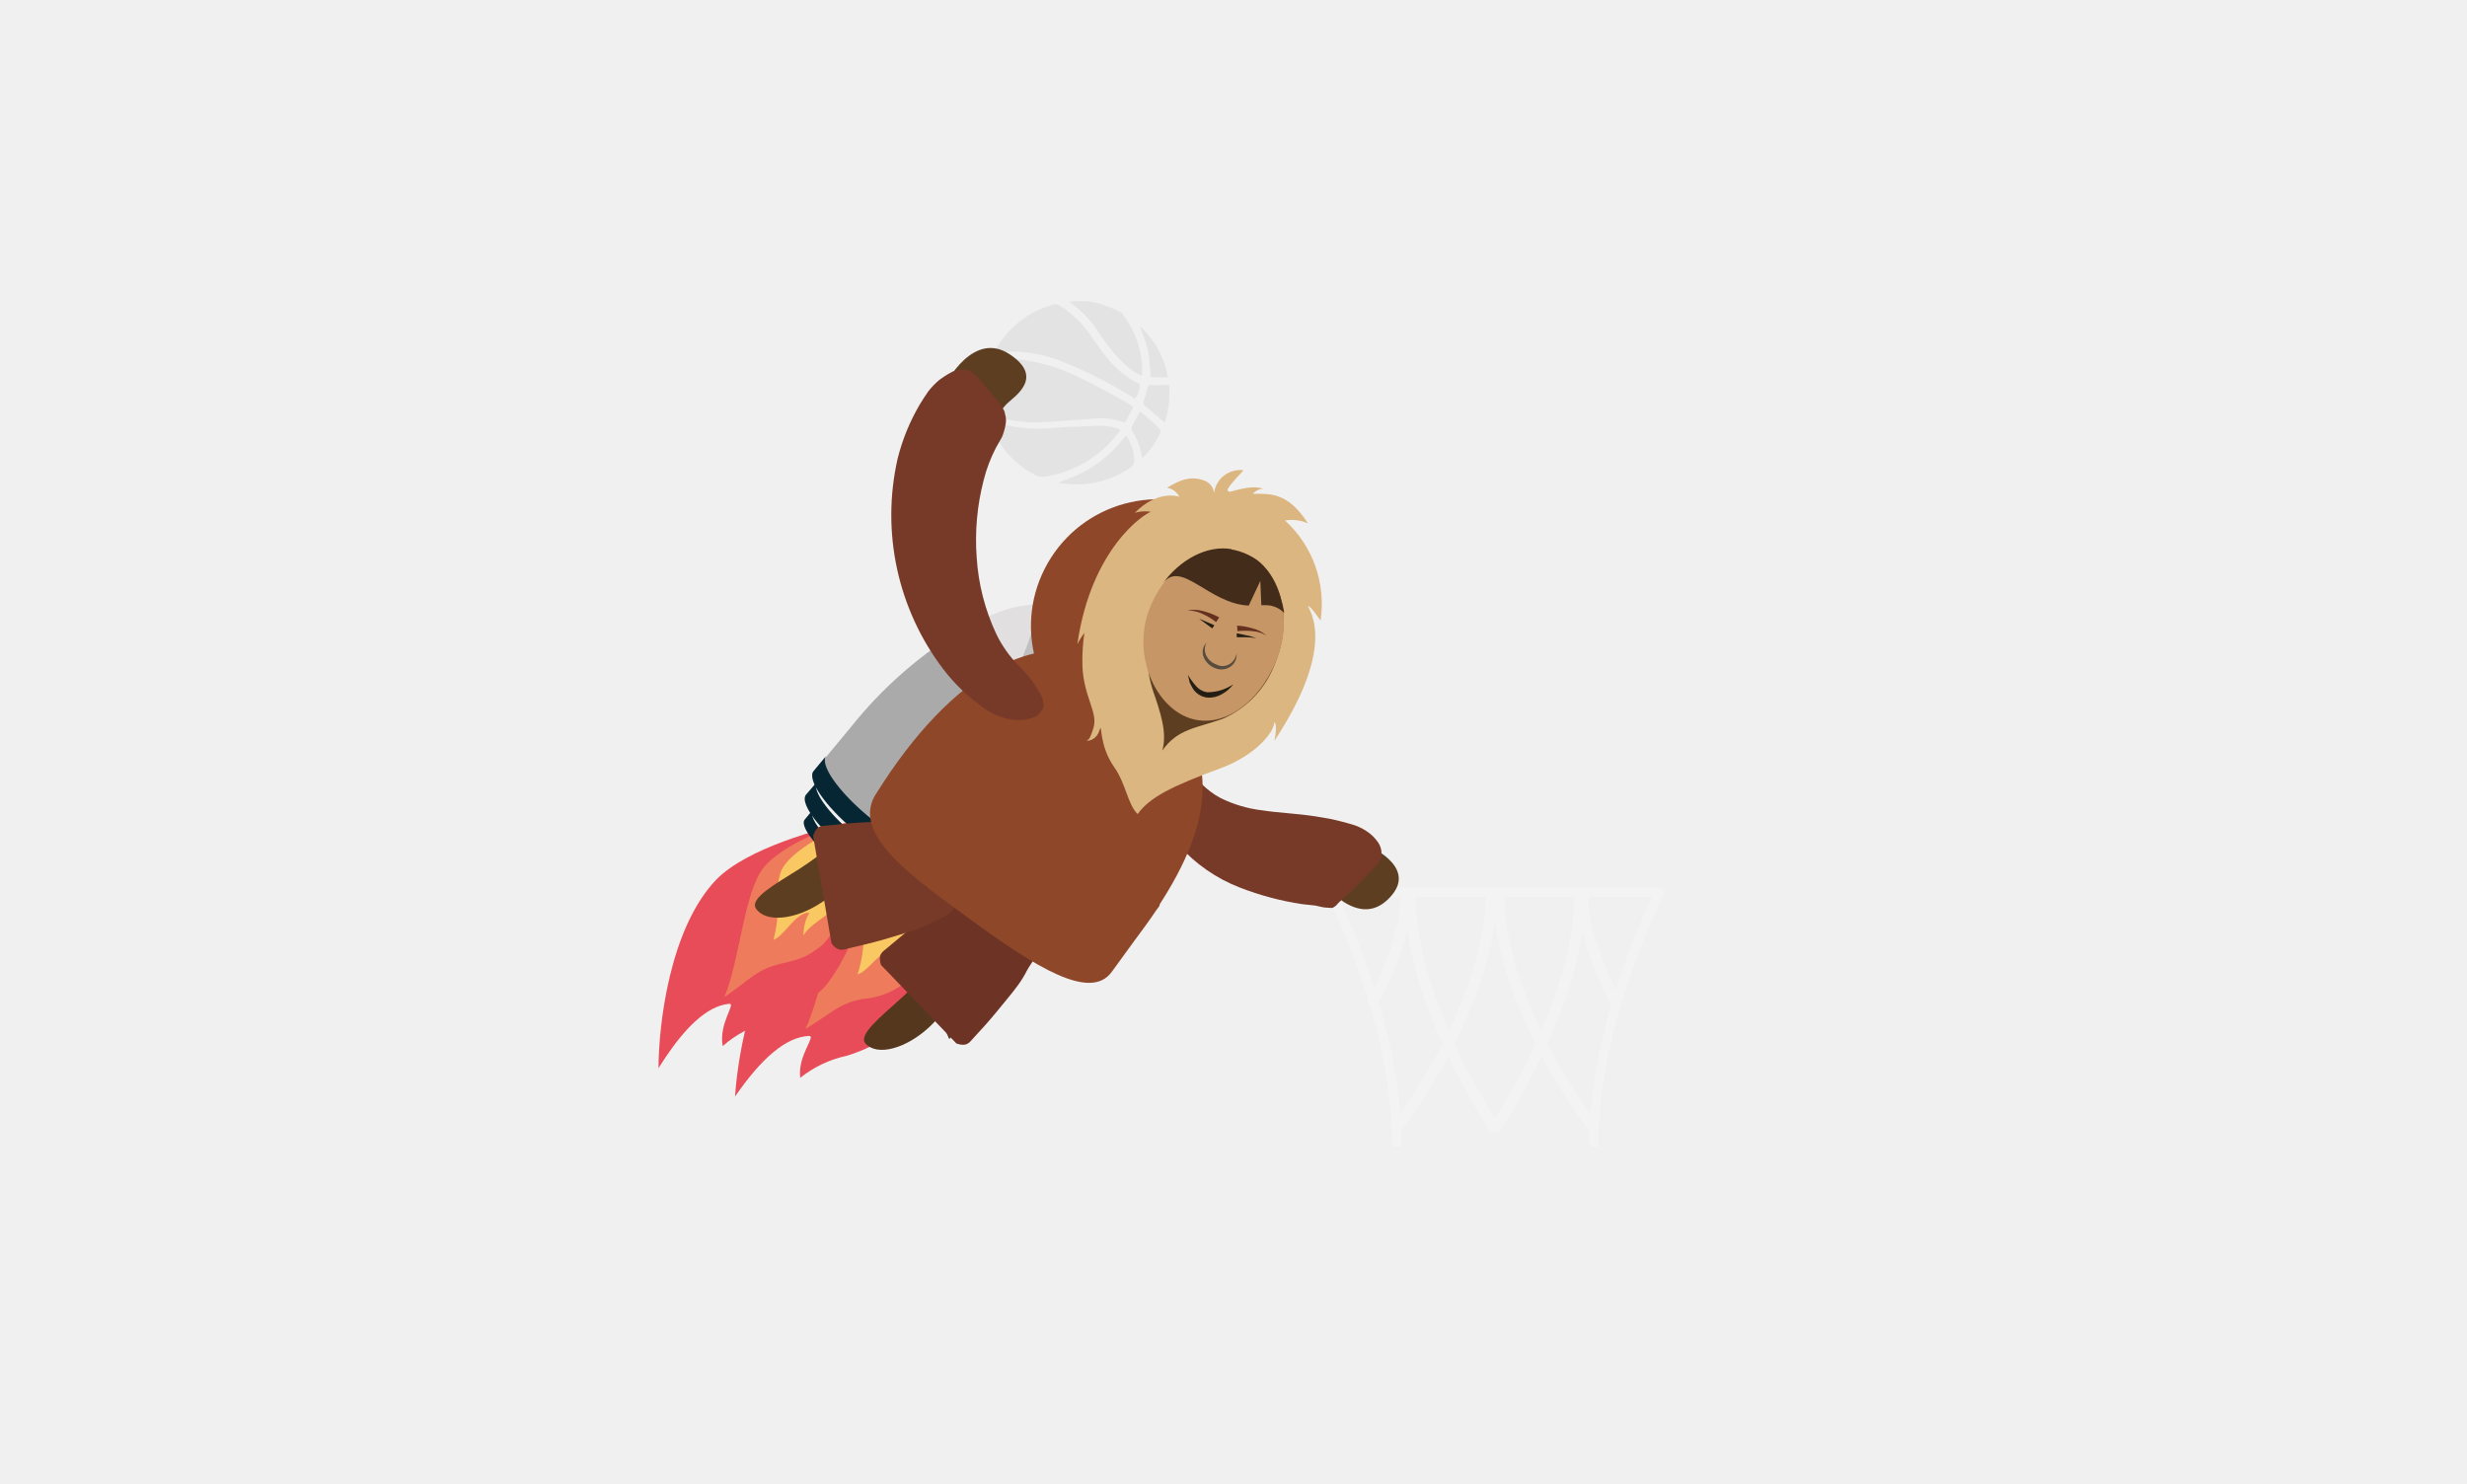
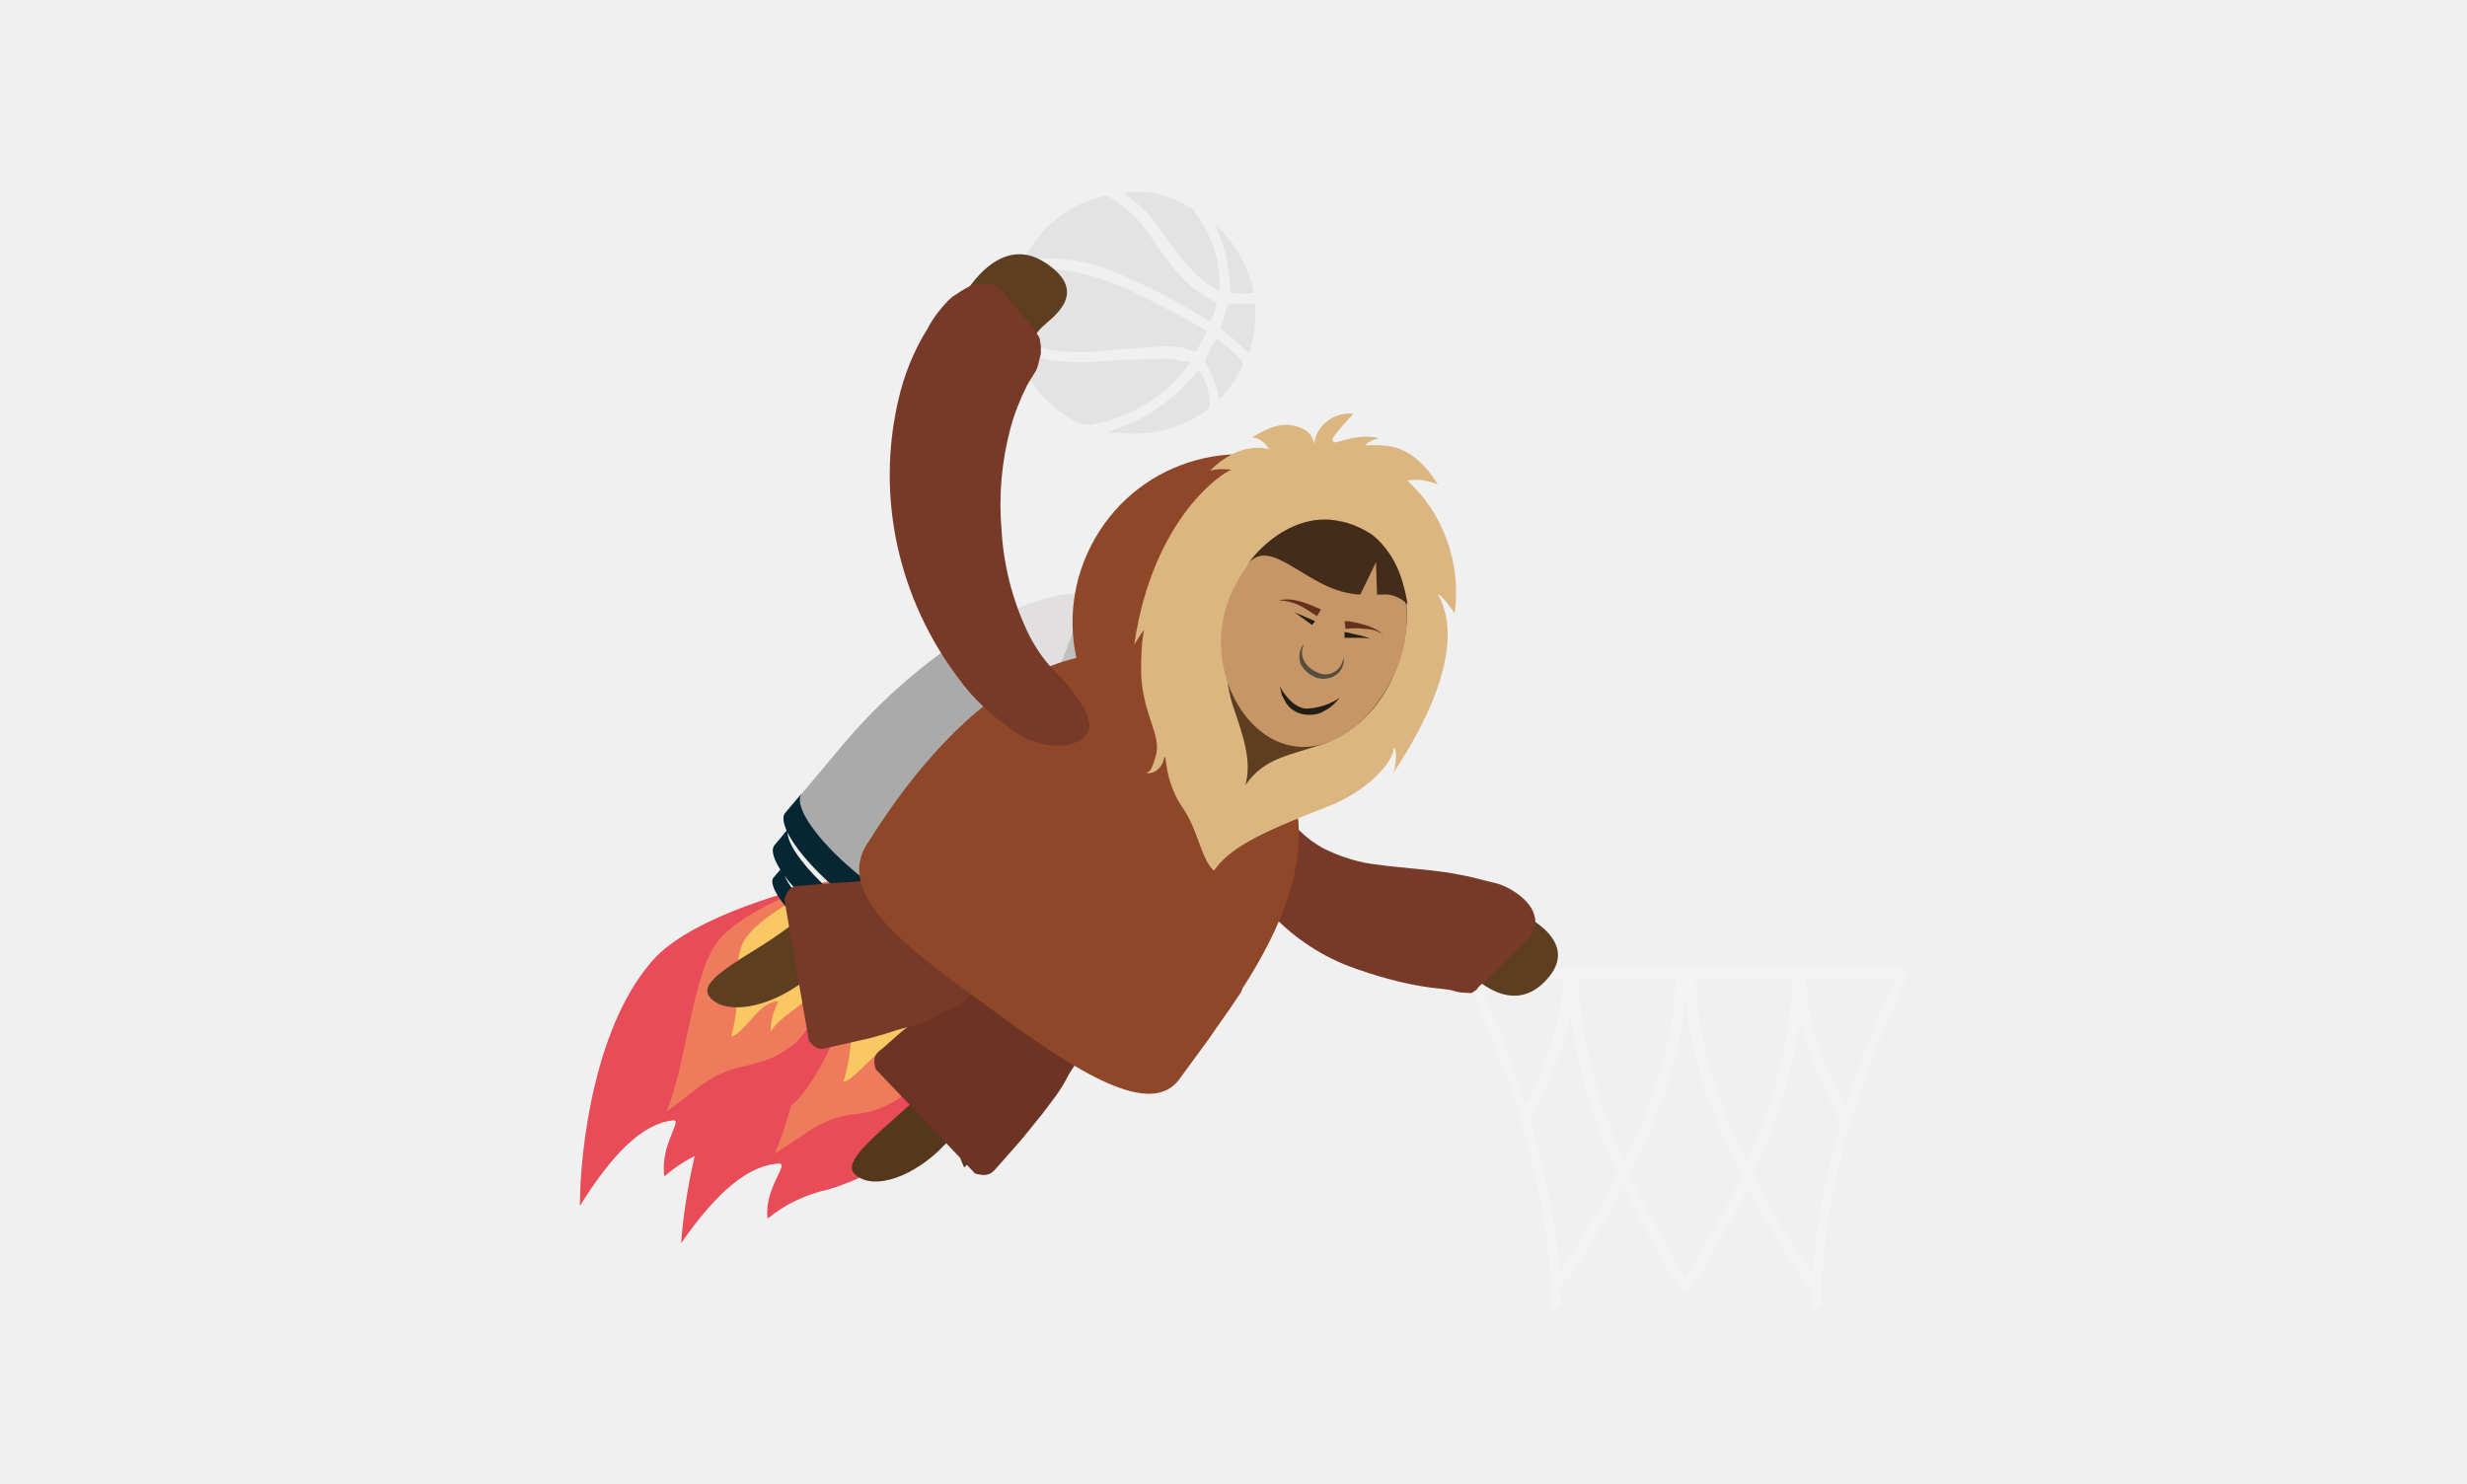
- <svg xmlns="http://www.w3.org/2000/svg" id="Layer_3" data-name="Layer 3" viewBox="0 0 251 151">
-   <defs>
-     <style>.cls-1{opacity:0.2;}.cls-12,.cls-2,.cls-3,.cls-4{fill:none;}.cls-2,.cls-3,.cls-4{stroke:#fff;stroke-linecap:round;stroke-linejoin:round;}.cls-3{stroke-width:0.95px;}.cls-4{stroke-width:1.11px;}.cls-5{fill:#b1b1b1;}.cls-6{fill:#e84c59;}.cls-7{fill:#ee7b5c;}.cls-8{fill:#f9c862;}.cls-9{fill:#062633;}.cls-10{fill:#abaaaa;}.cls-11{fill:#e1dfe0;}.cls-13{fill:#041d26;}.cls-14{fill:#6e6e6e;}.cls-15{fill:silver;}.cls-16{fill:#5e3e21;}.cls-17{fill:#783a28;}.cls-18{fill:#54371d;}.cls-19{fill:#6d3325;}.cls-20{fill:#8f4729;}.cls-21{fill:#dcb680;}.cls-22{fill:#c69666;}.cls-23{fill:#662f1e;}.cls-24{fill:#231d13;}.cls-25{fill:#574c3e;}.cls-26{fill:#442c1a;}</style>
-   </defs>
-   <g class="cls-1">
-     <path class="cls-2" d="M135.45,90.78h33.29" />
-     <path class="cls-3" d="M162.14,116.23c0-12,6.6-25.23,6.6-25.23" />
-     <path class="cls-4" d="M151.73,91c0,11.17-9.5,23.58-9.5,23.58" />
-     <path class="cls-4" d="M160.73,91c0,11.17-8.5,23.58-8.5,23.58" />
-     <path class="cls-4" d="M143.08,91c0,3.64-1.68,7.89-3.37,10.85" />
-     <path class="cls-4" d="M152.49,91c0,11.17,9.49,23.58,9.49,23.58" />
-     <path class="cls-4" d="M143.48,91c0,11.17,8.5,23.58,8.5,23.58" />
-     <path class="cls-4" d="M161,91c0,3.68,1.71,7.68,3.42,11" />
-     <path class="cls-3" d="M142.13,116.23c0-12-6.59-25.23-6.59-25.23" />
+ <svg xmlns="http://www.w3.org/2000/svg" version="1.1" id="Layer_3" x="0px" y="0px" viewBox="0 0 251 151" style="enable-background:new 0 0 251 151;" xml:space="preserve">
+   <style type="text/css">
+ 	.st0{opacity:0.2;}
+ 	.st1{fill:none;stroke:#FFFFFF;stroke-linecap:round;stroke-linejoin:round;}
+ 	.st2{fill:none;stroke:#FFFFFF;stroke-width:0.95;stroke-linecap:round;stroke-linejoin:round;}
+ 	.st3{fill:none;stroke:#FFFFFF;stroke-width:1.11;stroke-linecap:round;stroke-linejoin:round;}
+ 	.st4{fill:#B1B1B1;}
+ 	.st5{fill:#E84C59;}
+ 	.st6{fill:#EE7B5C;}
+ 	.st7{fill:#F9C862;}
+ 	.st8{fill:#062633;}
+ 	.st9{fill:#ABAAAA;}
+ 	.st10{fill:#E1DFE0;}
+ 	.st11{fill:none;}
+ 	.st12{fill:#041D26;}
+ 	.st13{fill:#6E6E6E;}
+ 	.st14{fill:#C0C0C0;}
+ 	.st15{fill:#5E3E21;}
+ 	.st16{fill:#783A28;}
+ 	.st17{fill:#54371D;}
+ 	.st18{fill:#6D3325;}
+ 	.st19{fill:#8F4729;}
+ 	.st20{fill:#DCB680;}
+ 	.st21{fill:#C69666;}
+ 	.st22{fill:#662F1E;}
+ 	.st23{fill:#231D13;}
+ 	.st24{fill:#574C3E;}
+ 	.st25{fill:#442C1A;}
+ </style>
+   <g class="st0">
+     <path class="st1" d="M149.5,99.1h44" />
+     <path class="st2" d="M184.8,132.7c0-15.9,8.7-33.3,8.7-33.3" />
+     <path class="st3" d="M171,99.4c0,14.8-12.6,31.2-12.6,31.2" />
+     <path class="st3" d="M182.9,99.4c0,14.8-11.2,31.2-11.2,31.2" />
+     <path class="st3" d="M159.6,99.4c0,4.8-2.2,10.4-4.5,14.3" />
+     <path class="st3" d="M172,99.4c0,14.8,12.5,31.2,12.5,31.2" />
+     <path class="st3" d="M160.1,99.4c0,14.8,11.2,31.2,11.2,31.2" />
+     <path class="st3" d="M183.2,99.4c0,4.9,2.3,10.1,4.5,14.5" />
+     <path class="st2" d="M158.3,132.7c0-15.9-8.7-33.3-8.7-33.3" />
  </g>
-   <g class="cls-1">
-     <path class="cls-5" d="M100.78,36.85a7.33,7.33,0,0,1,3.57-.19,19.08,19.08,0,0,1,5.41,1.72c1.75.86,3.48,1.75,5.16,2.76l.39.25L114.48,43l-1.09-.31a6.48,6.48,0,0,0-2.06-.09c-1.65.11-3.29.22-4.93.35a13.88,13.88,0,0,1-3.47-.19c-.69-.12-1.36-.28-2-.41-.31,0-.41-.23-.46-.52a9,9,0,0,1-.05-3.43S100.64,37.33,100.78,36.85Z" />
-     <path class="cls-5" d="M114.13,31.83a11,11,0,0,1,1.49,2.65,9.32,9.32,0,0,1,.58,3.58.68.68,0,0,1,0,.17,2.53,2.53,0,0,1-.33-.12,7,7,0,0,1-1.89-1.48,18.21,18.21,0,0,1-2.27-2.91,10.34,10.34,0,0,0-2.48-2.67l-.43-.36a9.09,9.09,0,0,1,2.16,0A10.77,10.77,0,0,1,114.13,31.83Z" />
-     <path class="cls-5" d="M107.65,49.13c.16-.07.32-.15.48-.21A12.89,12.89,0,0,0,114,45l.52-.63s.08,0,.09,0a4.57,4.57,0,0,1,.8,2.53.72.72,0,0,1-.33.63,9.5,9.5,0,0,1-6.24,1.73l-.73-.06Z" />
-     <path class="cls-5" d="M118.51,43c-.13-.1-.27-.2-.39-.31-.53-.45-1-.91-1.57-1.35a.44.44,0,0,1-.18-.56c.15-.43.27-.87.39-1.31a.36.36,0,0,1,.42-.3c.47,0,.94,0,1.4,0s.4,0,.4.38c0,.63,0,1.26-.1,1.89A13,13,0,0,1,118.51,43Z" />
-     <path class="cls-5" d="M116,39.11a3.24,3.24,0,0,1-.51,1.46L114,39.68a44.5,44.5,0,0,0-5.63-2.77,14.09,14.09,0,0,0-6-1.14l-.58,0-.61.08c.13-.25.22-.43.32-.6A9.48,9.48,0,0,1,107.14,31a.76.76,0,0,1,.66.09,10.42,10.42,0,0,1,3.14,3,26.77,26.77,0,0,0,1.62,2.22A9.61,9.61,0,0,0,116,39.11Z" />
-     <path class="cls-5" d="M114,43.76c-.34.42-.6.8-.92,1.13a11.61,11.61,0,0,1-6.69,3.6,1.66,1.66,0,0,1-1.11-.18,9.33,9.33,0,0,1-4.48-5.09,2.43,2.43,0,0,1-.09-.33l1,.2a14.9,14.9,0,0,0,5.06.48c.68-.06,1.36-.11,2-.14,1.16,0,2.32-.11,3.48-.11a6.85,6.85,0,0,1,1.34.24A2.44,2.44,0,0,1,114,43.76Z" />
-     <path class="cls-5" d="M116,41.85c.43.36.8.66,1.16,1s.58.56.87.84a.29.29,0,0,1,0,.4,9.34,9.34,0,0,1-1.67,2.42l-.11.06a.46.46,0,0,1-.07-.1,6.53,6.53,0,0,0-.94-2.52.63.63,0,0,1,0-.72C115.5,42.79,115.71,42.36,116,41.85Z" />
-     <path class="cls-5" d="M118.81,38.37a12.44,12.44,0,0,1-1.74,0,25.9,25.9,0,0,0-.27-2.71,23.15,23.15,0,0,0-.84-2.47A8.86,8.86,0,0,1,118.81,38.37Z" />
+   <g class="st0">
+     <path class="st4" d="M103.7,27.8c1.5-0.5,3.1-0.6,4.7-0.3c2.5,0.4,4.9,1.2,7.1,2.3c2.3,1.1,4.6,2.3,6.8,3.6l0.5,0.3l-1.1,2.1   l-1.4-0.4c-0.9-0.2-1.8-0.2-2.7-0.1c-2.2,0.1-4.3,0.3-6.5,0.5c-1.5,0.1-3.1,0-4.6-0.3c-0.9-0.2-1.8-0.4-2.6-0.5   c-0.4,0-0.5-0.3-0.6-0.7c-0.3-1.5-0.3-3-0.1-4.5C103.2,29.8,103.5,28.4,103.7,27.8z" />
+     <path class="st4" d="M121.3,21.2c0.8,1.1,1.5,2.2,2,3.5c0.6,1.5,0.8,3.1,0.8,4.7c0,0.1,0,0.2,0,0.2c-0.1,0-0.3-0.1-0.4-0.2   c-0.9-0.5-1.8-1.2-2.5-2c-1.1-1.2-2.1-2.5-3-3.8c-0.9-1.4-2-2.6-3.3-3.5l-0.6-0.5c0.9-0.1,1.9-0.1,2.9,0   C118.6,19.9,120,20.4,121.3,21.2z" />
+     <path class="st4" d="M112.8,44c0.2-0.1,0.4-0.2,0.6-0.3c3-1,5.7-2.8,7.8-5.2l0.7-0.8h0.1c0.7,1,1,2.1,1.1,3.3   c0,0.3-0.2,0.7-0.4,0.8c-2.4,1.7-5.3,2.5-8.2,2.3l-1-0.1H112.8z" />
+     <path class="st4" d="M127.1,35.9c-0.2-0.1-0.4-0.3-0.5-0.4c-0.7-0.6-1.3-1.2-2.1-1.8c-0.3-0.1-0.4-0.5-0.2-0.7   c0.2-0.6,0.4-1.1,0.5-1.7c0-0.3,0.3-0.4,0.5-0.4l0,0c0.6,0,1.2,0,1.9,0c0.6,0,0.5,0,0.5,0.5c0,0.8,0,1.7-0.1,2.5   C127.5,34.6,127.3,35.2,127.1,35.9z" />
+     <path class="st4" d="M123.8,30.8c-0.1,0.7-0.3,1.4-0.7,1.9l-2-1.2c-2.4-1.4-4.9-2.6-7.4-3.7c-2.5-1.1-5.2-1.6-7.9-1.5H105l-0.8,0.1   c0.2-0.3,0.3-0.6,0.4-0.8c1.7-2.8,4.3-4.8,7.5-5.6c0.3-0.1,0.6-0.1,0.9,0.1c1.6,1,3.1,2.4,4.1,4c0.7,1,1.4,2,2.1,2.9   C120.4,28.7,122,29.9,123.8,30.8z" />
+     <path class="st4" d="M121.1,36.9c-0.4,0.6-0.8,1.1-1.2,1.5c-2.3,2.5-5.4,4.2-8.8,4.8c-0.5,0.1-1,0-1.5-0.2   c-2.7-1.4-4.9-3.8-5.9-6.7c0-0.1-0.1-0.3-0.1-0.4l1.3,0.3c2.2,0.6,4.4,0.8,6.7,0.6c0.9-0.1,1.8-0.1,2.6-0.2c1.5,0,3.1-0.1,4.6-0.1   c0.6,0,1.2,0.2,1.8,0.3C120.8,36.7,121,36.8,121.1,36.9z" />
+     <path class="st4" d="M123.8,34.4c0.6,0.5,1.1,0.9,1.5,1.3c0.5,0.4,0.8,0.7,1.1,1.1c0.1,0.1,0.1,0.4,0,0.5c-0.6,1.2-1.3,2.3-2.2,3.2   l-0.1,0.1l-0.1-0.1c-0.2-1.2-0.6-2.3-1.2-3.3c-0.2-0.3-0.2-0.7,0-1C123.1,35.6,123.4,35.1,123.8,34.4z" />
+     <path class="st4" d="M127.5,29.8c-0.8,0.1-1.5,0.1-2.3,0c-0.1-1.2-0.2-2.4-0.4-3.6c-0.3-1.1-0.7-2.2-1.1-3.3   C125.7,24.7,127.1,27.2,127.5,29.8z" />
  </g>
-   <path class="cls-6" d="M96.34,87.5c-3.9.62-11.29,2.22-14.55,5.25-5.06,4.68-6.74,14.53-7,18.82,2.7-3.92,5.21-6.07,7.53-6.16.74,0-1.19,2-.9,4.26a11.41,11.41,0,0,1,4.73-2.24c1.83-.54,5-2,6.46-3.78,4.74-5.83,4.9-13.28,5.07-14.9Z" />
-   <path class="cls-7" d="M96.34,87.5c-1.72.12-7.54,1.87-9.68,4.26s-3,9.31-4.71,12.94c2.61-1.56,3.35-2.61,5.87-3.06a7.94,7.94,0,0,0,4.05-1.48c1.22-.81,3.17-4.14,4.47-7.33a17.39,17.39,0,0,0,1.39-4.08Z" />
-   <path class="cls-8" d="M96.34,87.5c-2,.49-7.13,2.72-8,4.85s0,3.34-1.09,6.8c1.17-.34,2.39-2.67,3.8-2.55-.37.88-.78,1.28-.72,2.28.74-1.1,2.11-1.54,3.32-2.66,1.41-1.3,1.92-3.28,2.63-4.93a11.56,11.56,0,0,1,1.45-2.54Z" />
-   <path class="cls-9" d="M95.89,88.78c-2.49-2.3-4-4.74-3.32-5.44l-1.18,1.27c-.65.7.84,3.14,3.32,5.44s5,3.61,5.69,2.91l1.17-1.27C100.92,92.39,98.38,91.09,95.89,88.78Z" />
-   <path class="cls-9" d="M94.47,90.31c-1.87-1.73-3-3.57-2.5-4.1l-.89,1c-.49.52.63,2.36,2.51,4.1s3.78,2.72,4.27,2.19l.89-1C98.26,93,96.35,92.05,94.47,90.31Z" />
-   <path class="cls-10" d="M108.38,68.53A42.84,42.84,0,0,0,96.28,78l-4.15,4.49a28.46,28.46,0,0,0,4.17,5.88,30,30,0,0,0,6.11,3.75s1.83-1.81,4.28-4.46a42.06,42.06,0,0,0,8.4-12.83,18.68,18.68,0,0,1-3.68-2.69A18.32,18.32,0,0,1,108.38,68.53Z" />
-   <path class="cls-11" d="M116.32,66.82c-.59-.55-3.61-.43-7.94,1.71a18.32,18.32,0,0,0,3,3.58,18.68,18.68,0,0,0,3.68,2.69C116.83,70.42,116.88,67.34,116.32,66.82Z" />
-   <path class="cls-9" d="M97.49,87.06c-2.89-2.68-4.62-5.51-3.86-6.32l-1.37,1.47c-.75.82,1,3.65,3.86,6.32s5.84,4.19,6.6,3.38l1.36-1.48C103.33,91.25,100.38,89.74,97.49,87.06Z" />
-   <path class="cls-12" d="M101,91.9a10.32,10.32,0,0,1-1.7-.88l-.19.19A4.62,4.62,0,0,0,101,91.9Z" />
-   <path class="cls-12" d="M98.27,92.66a4.49,4.49,0,0,1-.42-.24l-.12.11A3,3,0,0,0,98.27,92.66Z" />
-   <path class="cls-10" d="M102.44,92.11v0h0Z" />
-   <path class="cls-13" d="M99.13,91.21l-1.28,1.21a4.49,4.49,0,0,0,.42.24.62.62,0,0,0,.51-.14l-.25.26c.9.42,1.59.52,1.89.2l.91-1-.31-.1A4.62,4.62,0,0,1,99.13,91.21Z" />
-   <path class="cls-13" d="M98.27,92.66a3,3,0,0,1-.54-.13l-1,.91c.55.22,1,.25,1.16,0l.64-.7.25-.26A.62.62,0,0,1,98.27,92.66Z" />
-   <path class="cls-14" d="M102.67,87.6c-.64.68-1.27,1.35-1.91,2,1.45.89,2.64,1.28,3.19,1,.74-.76,1.69-1.76,2.77-2.92a42,42,0,0,0,8.39-12.83,15.94,15.94,0,0,1-1.94-1.26A75.8,75.8,0,0,1,102.67,87.6Z" />
-   <path class="cls-15" d="M115.11,74.82c1.74-4.38,1.79-7.46,1.23-8a.79.79,0,0,0-.33-.17,26.49,26.49,0,0,1-2.84,6.89A15.94,15.94,0,0,0,115.11,74.82Z" />
-   <path class="cls-13" d="M100.76,89.59c-.48.49-1,1-1.44,1.43a10.32,10.32,0,0,0,1.7.88l.31.1a2,2,0,0,0,1.1.1h0a.59.59,0,0,0,.29-.16l1.37-1.48a.61.61,0,0,1-.16.12C103.4,90.87,102.21,90.48,100.76,89.59Z" />
-   <path class="cls-6" d="M87.13,83.49c-3.85.83-11.14,2.84-14.24,6C68.1,94.47,67,104.4,67,108.69c2.49-4,4.88-6.34,7.19-6.55.74-.07-1.09,2-.66,4.3A11.35,11.35,0,0,1,78.09,104c1.8-.65,4.87-2.23,6.25-4.13,4.42-6.08,4.17-13.53,4.26-15.15Z" />
-   <path class="cls-7" d="M87.13,83.49c-1.71.22-7.42,2.28-9.43,4.78s-2.43,9.46-4,13.19c2.53-1.71,3.21-2.8,5.69-3.38s2.78-.83,4-1.7,3-4.31,4.08-7.56a18.15,18.15,0,0,0,1.17-4.15Z" />
-   <path class="cls-8" d="M87.13,83.49c-1.92.6-7,3.11-7.71,5.29s.17,3.32-.72,6.85c1.14-.41,2.23-2.81,3.65-2.76a4.4,4.4,0,0,0-.6,2.32c.68-1.15,2-1.65,3.17-2.84C86.27,91,86.66,89,87.28,87.29a11.52,11.52,0,0,1,1.32-2.62Z" />
-   <path class="cls-9" d="M86.76,84.8c-2.61-2.17-4.23-4.52-3.62-5.26L82,80.87c-.61.74,1,3.09,3.62,5.26s5.22,3.33,5.83,2.6l1.11-1.33C92,88.13,89.37,87,86.76,84.8Z" />
-   <path class="cls-9" d="M85.43,86.4c-2-1.63-3.19-3.4-2.73-4l-.83,1c-.46.55.76,2.32,2.72,4s3.93,2.51,4.39,2l.84-1C89.36,88.91,87.39,88,85.43,86.4Z" />
-   <path class="cls-10" d="M98.13,63.9A42.51,42.51,0,0,0,86.56,74l-3.9,4.7a28,28,0,0,0,4.49,5.64,29.31,29.31,0,0,0,6.3,3.42s1.73-1.9,4-4.68a42.29,42.29,0,0,0,7.68-13.27,19.25,19.25,0,0,1-3.82-2.49A18.46,18.46,0,0,1,98.13,63.9Z" />
-   <path class="cls-11" d="M106,61.76c-.62-.51-3.62-.23-7.83,2.14a18.46,18.46,0,0,0,3.22,3.41,19.25,19.25,0,0,0,3.82,2.49C106.67,65.32,106.55,62.25,106,61.76Z" />
-   <path class="cls-9" d="M88.26,83c-3-2.51-4.91-5.25-4.19-6.1l-1.29,1.55c-.71.85,1.17,3.58,4.2,6.1s6,3.86,6.76,3L95,86C94.32,86.86,91.29,85.51,88.26,83Z" />
-   <path class="cls-12" d="M92.05,87.63a10,10,0,0,1-1.74-.78l-.19.2A4.63,4.63,0,0,0,92.05,87.63Z" />
-   <path class="cls-12" d="M89.34,88.54l-.43-.21-.11.11A2.61,2.61,0,0,0,89.34,88.54Z" />
-   <path class="cls-10" d="M93.47,87.76h0Z" />
-   <path class="cls-13" d="M90.12,87.05l-1.21,1.28.43.21a.62.62,0,0,0,.5-.16l-.22.27c.91.37,1.61.43,1.89.09l.85-1-.31-.09A4.63,4.63,0,0,1,90.12,87.05Z" />
-   <path class="cls-13" d="M89.34,88.54a2.61,2.61,0,0,1-.54-.1c-.32.33-.63.65-1,1,.56.19,1,.2,1.16,0l.61-.73.22-.27A.62.62,0,0,1,89.34,88.54Z" />
-   <path class="cls-14" d="M93.46,83.25c-.6.72-1.19,1.42-1.79,2.09,1.48.81,2.7,1.14,3.23.81.7-.8,1.6-1.85,2.61-3.07a42,42,0,0,0,7.68-13.27,16.77,16.77,0,0,1-2-1.15A75.64,75.64,0,0,1,93.46,83.25Z" />
-   <path class="cls-15" d="M105.19,69.81c1.51-4.47,1.39-7.54.8-8a.76.76,0,0,0-.35-.15,26.17,26.17,0,0,1-2.46,7A16.77,16.77,0,0,0,105.19,69.81Z" />
-   <path class="cls-13" d="M91.67,85.34l-1.36,1.51a10,10,0,0,0,1.74.78l.31.09a2.13,2.13,0,0,0,1.11,0h0a.65.65,0,0,0,.29-.18L95.05,86a.64.64,0,0,1-.15.13C94.37,86.48,93.15,86.15,91.67,85.34Z" />
-   <path class="cls-16" d="M135.26,90.54c1.11,1.18,3.92,3.51,6.38.51S139.06,86,139.06,86Z" />
-   <path class="cls-17" d="M118.55,78.79a2.81,2.81,0,0,1,1.22-.17l.57.11a3.3,3.3,0,0,1,.83.3,4.4,4.4,0,0,1,1.1.75,8.3,8.3,0,0,0,1.85,1.39,13,13,0,0,0,4.34,1.29c1.59.25,3.35.3,5.4.61l1.62.28c.61.15,1.18.27,1.84.47a5.49,5.49,0,0,1,2.06,1,4.27,4.27,0,0,1,.9,1,2.16,2.16,0,0,1,.27.8,4,4,0,0,1,0,.49c0,.15,0,.36-.64,1.1l-2.32,2.35c-.72.67-.85.8-.94.87a3.84,3.84,0,0,0-.29.27,3.14,3.14,0,0,0-.33.34c-.08.13-.29.23-.39.31s-.47,0-.74,0-.71-.14-1.09-.21L132.48,92a29.74,29.74,0,0,1-6.34-1.69A16.07,16.07,0,0,1,119.93,86,16.34,16.34,0,0,1,117.8,83a4.84,4.84,0,0,1-.39-.83,3.61,3.61,0,0,1-.11-.94,3.4,3.4,0,0,1,.13-1c.06-.19.15-.38.22-.56s.23-.41.87-.83Z" />
-   <path class="cls-18" d="M98,100c-.88-2.64-1.89-2.65-1.89-2.65l-1.39,1.3h0c-.83.72-1.81,1.82-2.92,2.82-2.19,2-4.56,3.84-3.72,4.74,1.2,1.28,4.12.5,6.52-1.75a11.27,11.27,0,0,0,1.11-1.2,12,12,0,0,0,.87,2.47s4.06-4.32,3.66-4.58S98.11,100.45,98,100Zm-6.61-1.84Z" />
-   <path class="cls-19" d="M105.46,94.93c.54,2.2-.47,2.81-1,3.87s-1.29,2-2,2.86-1.45,1.79-2.21,2.64l-1.16,1.27c-.41.4-.6,1-1.78.61l-7.68-8c-.36-1.21.27-1.37.68-1.76l1.32-1.1c.88-.74,1.79-1.44,2.73-2.11s1.93-1.29,2.93-1.89,1.73-1.49,3.92-.87Z" />
-   <path class="cls-16" d="M87.72,88c-.44-2.74-1.43-2.92-1.43-2.92l-1.58,1h0c-.94.58-2.08,1.5-3.34,2.31-2.49,1.58-5.13,3-4.45,4.07,1,1.45,4,1.16,6.71-.66a10.37,10.37,0,0,0,1.3-1,11.79,11.79,0,0,0,.45,2.58s4.71-3.6,4.36-3.92S87.77,88.53,87.72,88Zm-1.57-2.45Z" />
-   <path class="cls-17" d="M97.67,91.29c-.8,2.13-2,2.06-3,2.63s-2.16.88-3.26,1.23-2.2.66-3.32.93l-1.66.4c-.57.1-1.08.51-1.83-.49L82.73,85.06c.38-1.2,1-1,1.56-1.07l1.7-.17c1.14-.11,2.29-.18,3.44-.2s2.32,0,3.49.09,2.27-.26,3.72,1.49Z" />
-   <path class="cls-20" d="M129,70.14a12.91,12.91,0,1,1-4.78-17.63A12.92,12.92,0,0,1,129,70.14Z" />
-   <path class="cls-20" d="M117.63,92.64l.32-.44A.59.59,0,0,0,118,92c5.08-7.85,7.27-16.21-2.18-23.1h0C106.3,62,96.52,69,89.25,80.59h0c-3,4.22,3.82,8.79,9.52,13,6.62,4.83,12.19,8.31,14.35,5.29l2.24-3.08C116.18,94.7,116.94,93.66,117.63,92.64Z" />
-   <path class="cls-21" d="M115.75,82.83c-1-.93-1.19-3.07-2.38-4.76-1.65-2.33-1.19-4.79-1.51-3.75s-1.31,1.13-1.26,1,.19.28.66-1.28-1-3.1-1.13-6.27a19.18,19.18,0,0,1,.2-3.37,7.54,7.54,0,0,0-.72,1.16c1.4-9.82,6.89-13.34,7.5-13.48a3.51,3.51,0,0,0-1.65.1c2.25-2.27,4.22-1.72,4.53-1.64a1.74,1.74,0,0,0-1.25-.91c1.34-.83,2.49-1.26,3.89-.69a1.49,1.49,0,0,1,.89,1.23,2.68,2.68,0,0,1,3-2.32c-2.21,2.35-1.55,2-1.5,2.17s2-.76,3.49-.3a1.64,1.64,0,0,0-1.06.53c1.65,0,3.55-.25,5.62,3a4.06,4.06,0,0,0-2.33-.29,11.48,11.48,0,0,1,3.62,10.18c-.18-.23-1.06-1.55-1.29-1.46.59,1.08,2.45,4.81-3.42,13.72.15-.53.28-1.83,0-1.91,0,1-1.9,3.38-5.51,4.7C119.24,80,117,81.1,115.75,82.83Z" />
-   <path class="cls-16" d="M129.75,67.46c1.86-4.63.51-9.56-2.79-10.89s-7.49,1.34-9.35,6a10.92,10.92,0,0,0-.35,7.57c.82,2.39,1.51,4.37,1,6.23,1.55-2.23,3.51-2.28,6.17-3.24A9.94,9.94,0,0,0,129.75,67.46Z" />
-   <path class="cls-22" d="M129.9,67.12c-1.79,4.48-5.67,7.25-9.14,5.85S115.18,66.3,117,61.82s6.06-7,9.52-5.58S131.7,62.63,129.9,67.12Z" />
-   <path class="cls-23" d="M125.87,63.66a6.55,6.55,0,0,1,1.6.29,3.16,3.16,0,0,1,1.4.74,3,3,0,0,0-1.46-.47,6.94,6.94,0,0,0-1.51,0Z" />
-   <path class="cls-23" d="M123.73,63.3a6.76,6.76,0,0,0-1.37-.83,3.35,3.35,0,0,0-1.58-.35,3.39,3.39,0,0,1,1.67.07,7.49,7.49,0,0,1,1.6.63Z" />
-   <polygon class="cls-24" points="123.34 63.94 121.99 62.95 123.55 63.62 123.34 63.94" />
-   <path class="cls-24" d="M125.83,64.44c.34.07.67.13,1,.21a4.82,4.82,0,0,1,1,.3,4.86,4.86,0,0,0-1-.11c-.34,0-.68,0-1,0Z" />
-   <path class="cls-25" d="M122.75,65.39a1.45,1.45,0,0,0,0,1.36,1.81,1.81,0,0,0,1,.86,1.32,1.32,0,0,0,1.28,0,1.52,1.52,0,0,0,.78-1.12,1.43,1.43,0,0,1-.63,1.35,1.61,1.61,0,0,1-1.56.14,2,2,0,0,1-1.14-1.08A1.38,1.38,0,0,1,122.75,65.39Z" />
-   <path class="cls-24" d="M120.86,68.66a7,7,0,0,0,.85,1.17,1.82,1.82,0,0,0,1.12.61,4.75,4.75,0,0,0,2.65-.81,3.58,3.58,0,0,1-1.16,1,2.52,2.52,0,0,1-1.56.34,2,2,0,0,1-1.37-.87,4.52,4.52,0,0,1-.36-.69C121,69.15,120.9,68.91,120.86,68.66Z" />
-   <path class="cls-26" d="M125.29,55.91A6.54,6.54,0,0,1,127.92,57c2,1.51,2.63,4.57,2.74,5.37a2.62,2.62,0,0,0-1.94-.79l-.39,0-.1-2.47-1.18,2.51c-4.11-.18-6.92-4.83-8.79-2.19,1.77-2.49,4.57-4,7.06-3.55" />
-   <path class="cls-16" d="M95.64,40.28c.66-1.75,3.51-6.6,7.09-4.23s.46,4.3-.25,5a4.43,4.43,0,0,0-1.35,2.85Z" />
-   <path class="cls-17" d="M106.14,72.05c-.38.69-.67.86-.92.93a7.84,7.84,0,0,1-.79.23,4.67,4.67,0,0,1-1.54,0,6.34,6.34,0,0,1-2.73-1.12,18.75,18.75,0,0,1-4.19-4A25.91,25.91,0,0,1,91.32,46.7a20.75,20.75,0,0,1,2.27-5.56c.26-.45.56-.88.85-1.31a7.83,7.83,0,0,1,1.09-1.14,9.42,9.42,0,0,1,1.38-.87,2.24,2.24,0,0,1,.89-.18l.53,0c.15,0,.38,0,1.1.71l2.15,2.53c.57.81.65,1,.65,1.13l.1.44a2,2,0,0,1,0,.64,5.53,5.53,0,0,1-.22.93,2.93,2.93,0,0,1-.35.78l-.42.74a15.09,15.09,0,0,0-1.27,3.36,24.19,24.19,0,0,0-.7,7.81,21.48,21.48,0,0,0,2,7.81,12,12,0,0,0,2.23,3.17,11.2,11.2,0,0,1,1.31,1.47,6.5,6.5,0,0,1,.67,1l.35.59a2.2,2.2,0,0,1,.23,1.29Z" />
+   <path class="st5" d="M97.8,94.7c-5.2,0.8-14.9,2.9-19.2,6.9c-6.7,6.2-8.9,19.2-9.3,24.9c3.6-5.2,6.9-8,10-8.1c1,0-1.6,2.6-1.2,5.6  c1.8-1.5,4-2.5,6.3-3c2.4-0.7,6.6-2.6,8.5-5c6.3-7.7,6.5-17.5,6.7-19.7L97.8,94.7z" />
+   <path class="st6" d="M97.8,94.7c-2.3,0.2-10,2.5-12.8,5.6c-2.8,3.2-4,12.3-6.2,17.1c3.4-2.1,4.4-3.4,7.8-4c1.9-0.1,3.8-0.8,5.4-2  c1.6-1.1,4.2-5.5,5.9-9.7c0.8-1.7,1.5-3.5,1.8-5.4L97.8,94.7z" />
+   <path class="st7" d="M97.8,94.7c-2.6,0.6-9.4,3.6-10.6,6.4c-1.1,2.8,0,4.4-1.4,9c1.5-0.4,3.2-3.5,5-3.4c-0.5,1.2-1,1.7-1,3  c1-1.5,2.8-2,4.4-3.5c1.9-1.7,2.5-4.3,3.5-6.5c0.5-1.2,1.1-2.3,1.9-3.4L97.8,94.7z" />
+   <path class="st8" d="M97.2,96.4c-3.3-3-5.3-6.3-4.4-7.2l-1.6,1.7c-0.9,0.9,1.1,4.1,4.4,7.2c3.3,3,6.6,4.8,7.5,3.8l1.5-1.7  C103.9,101.2,100.5,99.5,97.2,96.4z" />
+   <path class="st8" d="M95.3,98.4c-2.5-2.3-4-4.7-3.3-5.4l-1.2,1.3c-0.6,0.7,0.8,3.1,3.3,5.4s5,3.6,5.6,2.9l1.2-1.3  C100.3,102,97.8,100.7,95.3,98.4z" />
+   <path class="st9" d="M113.7,69.7c-6,3.2-11.5,7.4-16,12.5l-5.5,5.9c1.5,2.8,3.4,5.4,5.5,7.8c2.5,2,5.2,3.6,8.1,5  c0,0,2.4-2.4,5.7-5.9c4.7-4.9,8.5-10.7,11.1-17c-1.8-1-3.4-2.2-4.9-3.6C116.2,73,114.8,71.4,113.7,69.7z" />
+   <path class="st10" d="M124.2,67.4c-0.8-0.7-4.8-0.6-10.5,2.3c1.1,1.7,2.4,3.3,4,4.7c1.5,1.4,3.1,2.6,4.9,3.6  C124.9,72.2,124.9,68.1,124.2,67.4z" />
+   <path class="st8" d="M99.3,94.1c-3.8-3.5-6.1-7.3-5.1-8.4l-1.8,1.9c-1,1.1,1.3,4.8,5.1,8.4s7.7,5.5,8.7,4.5l1.8-2  C107,99.7,103.1,97.7,99.3,94.1z" />
+   <path class="st11" d="M104,100.5c-0.8-0.3-1.5-0.7-2.2-1.2l-0.3,0.3C102.2,100.1,103.1,100.4,104,100.5z" />
+   <path class="st11" d="M100.4,101.5c-0.2-0.1-0.4-0.2-0.6-0.3l-0.2,0.1C99.9,101.5,100.1,101.5,100.4,101.5z" />
+   <path class="st9" d="M105.9,100.8L105.9,100.8L105.9,100.8z" />
+   <path class="st12" d="M101.5,99.6l-1.7,1.6c0.2,0.1,0.4,0.2,0.6,0.3c0.2,0,0.5,0,0.7-0.2l-0.3,0.3c1.2,0.6,2.1,0.7,2.5,0.3l1.2-1.3  l-0.4-0.1C103.1,100.4,102.2,100.1,101.5,99.6z" />
+   <path class="st12" d="M100.4,101.5c-0.2,0-0.5-0.1-0.7-0.2l-1.3,1.2c0.7,0.3,1.3,0.3,1.5,0l0.8-0.9l0.3-0.3  C100.9,101.5,100.6,101.6,100.4,101.5z" />
+   <path class="st13" d="M106.2,94.9c-0.8,0.9-1.7,1.8-2.5,2.6c1.9,1.2,3.5,1.7,4.2,1.3c1-1,2.2-2.3,3.7-3.9c4.7-4.9,8.5-10.7,11.1-17  c-0.9-0.5-1.8-1-2.6-1.7C116.2,83,111.5,89.2,106.2,94.9z" />
+   <path class="st14" d="M122.6,78c2.3-5.8,2.4-9.9,1.6-10.6c-0.1-0.1-0.3-0.2-0.4-0.2c-0.8,3.2-2.1,6.3-3.8,9.1  C120.9,76.9,121.7,77.5,122.6,78z" />
+   <path class="st12" d="M103.6,97.5c-0.6,0.6-1.3,1.3-1.9,1.9c0.7,0.5,1.5,0.8,2.2,1.2l0.4,0.1c0.5,0.2,1,0.2,1.5,0.1l0,0  c0.1,0,0.3-0.1,0.4-0.2l1.8-2c-0.1,0.1-0.1,0.1-0.2,0.2C107.1,99.2,105.6,98.7,103.6,97.5z" />
+   <path class="st5" d="M85.6,89.4c-5.1,1.1-14.7,3.8-18.8,7.9c-6.3,6.6-7.8,19.7-7.8,25.4c3.3-5.3,6.4-8.4,9.5-8.7  c1-0.1-1.4,2.6-0.9,5.7c1.7-1.5,3.8-2.6,6-3.2c2.4-0.9,6.4-2.9,8.3-5.5c5.8-8,5.5-17.9,5.6-20L85.6,89.4z" />
+   <path class="st6" d="M85.6,89.4c-2.3,0.3-9.8,3-12.5,6.3s-3.2,12.5-5.3,17.4c3.3-2.3,4.2-3.7,7.5-4.5s3.7-1.1,5.3-2.2  c1.6-1.1,4-5.7,5.4-10c0.7-1.8,1.3-3.6,1.5-5.5L85.6,89.4z" />
+   <path class="st7" d="M85.6,89.4c-2.5,0.8-9.3,4.1-10.2,7c-0.9,2.9,0.2,4.4-1,9.1c1.5-0.5,2.9-3.7,4.8-3.6c-0.5,0.9-0.8,2-0.8,3.1  c0.9-1.5,2.6-2.2,4.2-3.8c1.8-1.8,2.3-4.4,3.1-6.7c0.4-1.2,1-2.4,1.7-3.5L85.6,89.4z" />
+   <path class="st8" d="M85.1,91.2c-3.4-2.9-5.6-6-4.8-7L78.8,86c-0.8,1,1.3,4.1,4.8,7s6.9,4.4,7.7,3.4l1.5-1.8  C92.1,95.6,88.6,94.1,85.1,91.2z" />
+   <path class="st8" d="M83.4,93.3c-2.6-2.2-4.2-4.5-3.6-5.3l-1.1,1.3c-0.6,0.7,1,3.1,3.6,5.3s5.2,3.3,5.8,2.6l1.1-1.3  C88.6,96.6,86,95.4,83.4,93.3z" />
+   <path class="st9" d="M100.2,63.5c-5.9,3.5-11,8-15.3,13.3L79.7,83c1.6,2.7,3.6,5.2,5.9,7.5c2.6,1.8,5.4,3.4,8.3,4.5  c0,0,2.3-2.5,5.3-6.2c4.4-5.2,7.9-11.1,10.1-17.5c-1.8-0.9-3.5-2-5-3.3S101.4,65.2,100.2,63.5z" />
+   <path class="st10" d="M110.6,60.7c-0.8-0.7-4.8-0.3-10.3,2.8c1.2,1.7,2.7,3.2,4.3,4.5c1.5,1.3,3.2,2.4,5,3.3  C111.5,65.4,111.3,61.4,110.6,60.7z" />
+   <path class="st8" d="M87.1,88.8c-4-3.3-6.5-6.9-5.5-8.1l-1.7,2c-0.9,1.1,1.5,4.7,5.6,8.1c4,3.3,7.9,5.1,8.9,4l1.7-2  C95.1,93.9,91.1,92.1,87.1,88.8z" />
+   <path class="st11" d="M92.1,94.9c-0.8-0.3-1.6-0.6-2.3-1l-0.3,0.3C90.4,94.6,91.2,94.8,92.1,94.9z" />
+   <path class="st11" d="M88.6,96.1L88,95.8l-0.1,0.1C88.1,96,88.3,96.1,88.6,96.1z" />
+   <path class="st9" d="M94,95.1L94,95.1z" />
+   <path class="st12" d="M89.6,94.1L88,95.8l0.6,0.3c0.2,0,0.5,0,0.7-0.2L89,96.3c1.2,0.5,2.1,0.6,2.5,0.1l1.1-1.3L92.2,95  C91.2,94.9,90.4,94.6,89.6,94.1z" />
+   <path class="st12" d="M88.6,96.1c-0.2,0-0.5-0.1-0.7-0.1c-0.4,0.4-0.8,0.9-1.3,1.3c0.7,0.3,1.3,0.3,1.5,0l0.8-1l0.3-0.4  C89,96.1,88.8,96.1,88.6,96.1z" />
+   <path class="st13" d="M94,89.1c-0.8,1-1.6,1.9-2.4,2.8c2,1.1,3.6,1.5,4.3,1.1c0.9-1.1,2.1-2.4,3.4-4.1c4.4-5.2,7.9-11.1,10.1-17.5  c-0.9-0.4-1.8-1-2.6-1.5C103.3,76.7,99,83.2,94,89.1z" />
+   <path class="st14" d="M109.5,71.3c2-5.9,1.8-10,1.1-10.6c-0.1-0.1-0.3-0.2-0.5-0.2c-0.6,3.2-1.7,6.3-3.3,9.3  C107.7,70.4,108.6,70.9,109.5,71.3z" />
+   <path class="st12" d="M91.6,91.9l-1.8,2c0.7,0.4,1.5,0.8,2.3,1l0.4,0.1c0.5,0.1,1,0.1,1.5,0l0,0c0.1,0,0.3-0.1,0.4-0.2l1.7-2  C96,92.9,96,92.9,95.9,93C95.2,93.4,93.6,92.9,91.6,91.9z" />
+   <path class="st15" d="M149.2,98.7c1.5,1.6,5.2,4.6,8.4,0.7c3.3-4-3.4-6.7-3.4-6.7L149.2,98.7z" />
+   <path class="st16" d="M127.2,83.2c0.5-0.2,1.1-0.3,1.6-0.2l0.8,0.1c0.4,0.1,0.8,0.2,1.1,0.4c0.5,0.3,1,0.6,1.5,1  c0.7,0.7,1.5,1.3,2.4,1.8c1.8,0.9,3.7,1.5,5.7,1.7c2.1,0.3,4.4,0.4,7.1,0.8l2.1,0.4c0.8,0.2,1.6,0.4,2.4,0.6c1,0.2,1.9,0.7,2.7,1.3  c0.5,0.4,0.9,0.8,1.2,1.3c0.2,0.3,0.3,0.7,0.4,1.1c0,0.2,0,0.4,0,0.6s0,0.5-0.8,1.5l-3.1,3.1c-1,0.9-1.1,1.1-1.2,1.1  c-0.1,0.1-0.3,0.2-0.4,0.4c-0.2,0.1-0.3,0.3-0.4,0.4c-0.1,0.2-0.4,0.3-0.5,0.4s-0.6,0-1,0s-0.9-0.2-1.4-0.3l-1.8-0.2  c-2.9-0.4-5.7-1.2-8.4-2.2c-3.1-1.2-6-3.2-8.2-5.7c-1.1-1.2-2-2.5-2.8-4c-0.2-0.3-0.4-0.7-0.5-1.1s-0.2-0.8-0.1-1.2  c0-0.4,0-0.9,0.2-1.3c0.1-0.3,0.2-0.5,0.3-0.7C126.1,84.1,126.3,83.8,127.2,83.2L127.2,83.2z" />
+   <path class="st17" d="M100,111.2c-1.2-3.5-2.5-3.5-2.5-3.5l-1.8,1.7l0,0c-1.1,1-2.4,2.4-3.9,3.7c-2.9,2.6-6,5.1-4.9,6.3  c1.6,1.7,5.4,0.7,8.6-2.3c0.5-0.5,1-1,1.5-1.6c0.3,1.1,0.6,2.2,1.1,3.3c0,0,5.4-5.7,4.8-6.1S100.1,111.8,100,111.2z" />
+   <path class="st18" d="M109.9,104.5c0.7,2.9-0.6,3.7-1.3,5.1c-0.7,1.4-1.7,2.6-2.6,3.8c-0.9,1.1-1.9,2.4-2.9,3.5l-1.5,1.7  c-0.5,0.5-0.8,1.3-2.4,0.8l-10.1-10.6c-0.5-1.6,0.4-1.8,0.9-2.3l1.7-1.5c1.2-1,2.4-1.9,3.6-2.8s2.6-1.7,3.9-2.5s2.3-2,5.2-1.1  L109.9,104.5z" />
+   <path class="st15" d="M86.4,95.4c-0.6-3.6-1.9-3.9-1.9-3.9l-2.1,1.3l0,0c-1.2,0.8-2.7,2-4.4,3.1c-3.3,2.1-6.8,4-5.9,5.4  c1.3,1.9,5.3,1.5,8.9-0.9c0.6-0.4,1.2-0.8,1.7-1.3c0.1,1.2,0.3,2.3,0.6,3.4c0,0,6.2-4.8,5.8-5.2C88.6,96.9,86.5,96.1,86.4,95.4z" />
+   <path class="st16" d="M99.6,99.7c-1.1,2.8-2.6,2.7-4,3.5c-1.3,0.8-2.9,1.2-4.3,1.6c-1.5,0.5-2.9,0.9-4.4,1.2l-2.2,0.5  c-0.8,0.1-1.4,0.7-2.4-0.6l-2.5-14.4c0.5-1.6,1.3-1.3,2.1-1.4l2.2-0.2c1.5-0.1,3-0.2,4.5-0.3c1.5,0,3.1,0,4.6,0.1s3-0.3,4.9,2  L99.6,99.7z" />
+   <path class="st19" d="M141,71.8c-4.7,8.2-15.1,11-23.3,6.3s-11-15.1-6.3-23.3s15.1-11,23.3-6.3C142.8,53.2,145.6,63.6,141,71.8z" />
+   <path class="st19" d="M125.9,101.5l0.4-0.6c0-0.1,0.1-0.2,0.1-0.3c6.7-10.4,9.6-21.4-2.9-30.5l0,0C111,61,98,70.3,88.4,85.6l0,0  c-4,5.6,5,11.6,12.6,17.2c8.7,6.4,16.1,11,19,7l3-4.1C124,104.2,125,102.9,125.9,101.5z" />
+   <path class="st20" d="M123.5,88.6c-1.3-1.2-1.6-4.1-3.1-6.3c-2.2-3.1-1.6-6.3-2-5c-0.4,1.4-1.7,1.5-1.7,1.3c0.1-0.2,0.3,0.4,0.9-1.7  s-1.3-4.1-1.5-8.3c0-1.5,0-3,0.3-4.5c-0.4,0.5-0.7,1-1,1.5c1.9-13,9.1-17.6,9.9-17.8c-0.7-0.1-1.5-0.1-2.2,0.1c3-3,5.6-2.3,6-2.2  c-0.3-0.6-0.9-1.1-1.7-1.2c1.8-1.1,3.3-1.7,5.1-0.9c0.7,0.3,1.1,0.9,1.2,1.6c0.2-1.9,2-3.3,4-3.1l0,0c-2.9,3.1-2,2.6-2,2.9  c0.1,0.2,2.6-1,4.6-0.4c-0.5,0.1-1,0.3-1.4,0.7c2.2,0,4.7-0.3,7.4,4c-1-0.4-2-0.6-3.1-0.4c3.7,3.4,5.5,8.5,4.8,13.5  c-0.2-0.3-1.4-2-1.7-1.9c0.8,1.4,3.2,6.4-4.5,18.1c0.2-0.7,0.4-2.4,0-2.5c0,1.3-2.5,4.5-7.3,6.2C128.1,84.8,125.1,86.3,123.5,88.6z" />
+   <path class="st15" d="M142,68.2c2.5-6.1,0.7-12.6-3.7-14.4s-9.9,1.8-12.4,7.9c-1.3,3.2-1.5,6.7-0.5,10c1.1,3.2,2,5.8,1.3,8.2  c2-2.9,4.6-3,8.2-4.3C138.2,74.3,140.7,71.6,142,68.2z" />
+   <path class="st21" d="M142.2,67.8c-2.4,5.9-7.5,9.6-12.1,7.7c-4.6-1.9-7.4-8.8-5-14.7c2.4-5.9,8-9.3,12.6-7.4S144.5,61.9,142.2,67.8  z" />
+   <path class="st22" d="M136.8,63.2c0.7,0,1.4,0.2,2.1,0.4c0.7,0.2,1.3,0.5,1.9,1c-0.6-0.4-1.2-0.6-1.9-0.6c-0.7-0.1-1.3-0.1-2,0  L136.8,63.2z" />
+   <path class="st22" d="M134,62.7c-0.6-0.4-1.2-0.8-1.8-1.1c-0.6-0.3-1.4-0.5-2.1-0.5c0.7-0.2,1.5-0.1,2.2,0.1s1.4,0.5,2.1,0.8  L134,62.7z" />
+   <polygon class="st23" points="133.5,63.6 131.7,62.3 133.8,63.2 " />
+   <path class="st23" d="M136.8,64.3c0.4,0.1,0.9,0.2,1.3,0.3c0.5,0.1,0.9,0.2,1.3,0.4c-0.4-0.1-0.9-0.1-1.3-0.1c-0.4,0-0.9,0-1.3,0  V64.3z" />
+   <path class="st24" d="M132.7,65.5c-0.3,0.6-0.3,1.2,0,1.8c0.3,0.5,0.8,0.9,1.3,1.1c0.5,0.3,1.2,0.3,1.7,0c0.6-0.3,0.9-0.9,1-1.5  c0.1,0.7-0.2,1.4-0.8,1.8s-1.4,0.5-2.1,0.2c-0.7-0.3-1.2-0.8-1.5-1.4C132.1,66.8,132.2,66,132.7,65.5z" />
+   <path class="st23" d="M130.2,69.8c0.3,0.6,0.7,1.1,1.1,1.5c0.4,0.4,0.9,0.7,1.5,0.8c1.2,0,2.5-0.4,3.5-1.1c-0.4,0.5-0.9,1-1.5,1.3  c-0.6,0.4-1.3,0.5-2.1,0.4c-0.7-0.1-1.4-0.5-1.8-1.1c-0.2-0.3-0.3-0.6-0.5-0.9C130.4,70.5,130.3,70.2,130.2,69.8z" />
+   <path class="st25" d="M136.1,53c1.3,0.2,2.4,0.7,3.5,1.4c2.6,2,3.5,6,3.6,7.1c-0.7-0.7-1.6-1.1-2.6-1h-0.5l-0.1-3.3l-1.6,3.3  c-5.4-0.2-9.1-6.4-11.6-2.9C129.1,54.3,132.8,52.3,136.1,53" />
+   <path class="st15" d="M96.9,32.3c0.9-2.3,4.6-8.7,9.4-5.6s0.6,5.7-0.3,6.6c-1,1-1.7,2.3-1.8,3.8L96.9,32.3z" />
+   <path class="st16" d="M110.8,74.3c-0.5,0.9-0.9,1.1-1.2,1.2c-0.3,0.1-0.7,0.2-1,0.3c-0.7,0.1-1.4,0.1-2,0c-1.3-0.2-2.5-0.7-3.6-1.5  c-2.1-1.5-4-3.2-5.5-5.3c-6.1-8.1-8.4-18.4-6.1-28.3c0.6-2.6,1.6-5.1,3-7.3c0.3-0.6,0.7-1.2,1.1-1.7s0.9-1.1,1.4-1.5  c0.6-0.4,1.2-0.8,1.8-1.1c0.4-0.2,0.8-0.2,1.2-0.2h0.7c0.2,0,0.5,0,1.5,0.9l2.8,3.3c0.8,1.1,0.9,1.3,0.9,1.5l0.1,0.6  c0,0.3,0,0.6,0,0.8c-0.1,0.4-0.2,0.8-0.3,1.2c-0.1,0.4-0.3,0.7-0.5,1l-0.6,1c-0.7,1.4-1.3,2.9-1.7,4.4c-0.9,3.4-1.2,6.9-0.9,10.3  c0.2,3.6,1.1,7.1,2.6,10.3c0.7,1.5,1.7,3,2.9,4.2c0.6,0.6,1.2,1.2,1.7,1.9c0.3,0.4,0.6,0.9,0.9,1.3l0.5,0.8  C110.7,73.1,110.9,73.7,110.8,74.3L110.8,74.3z" />
</svg>
